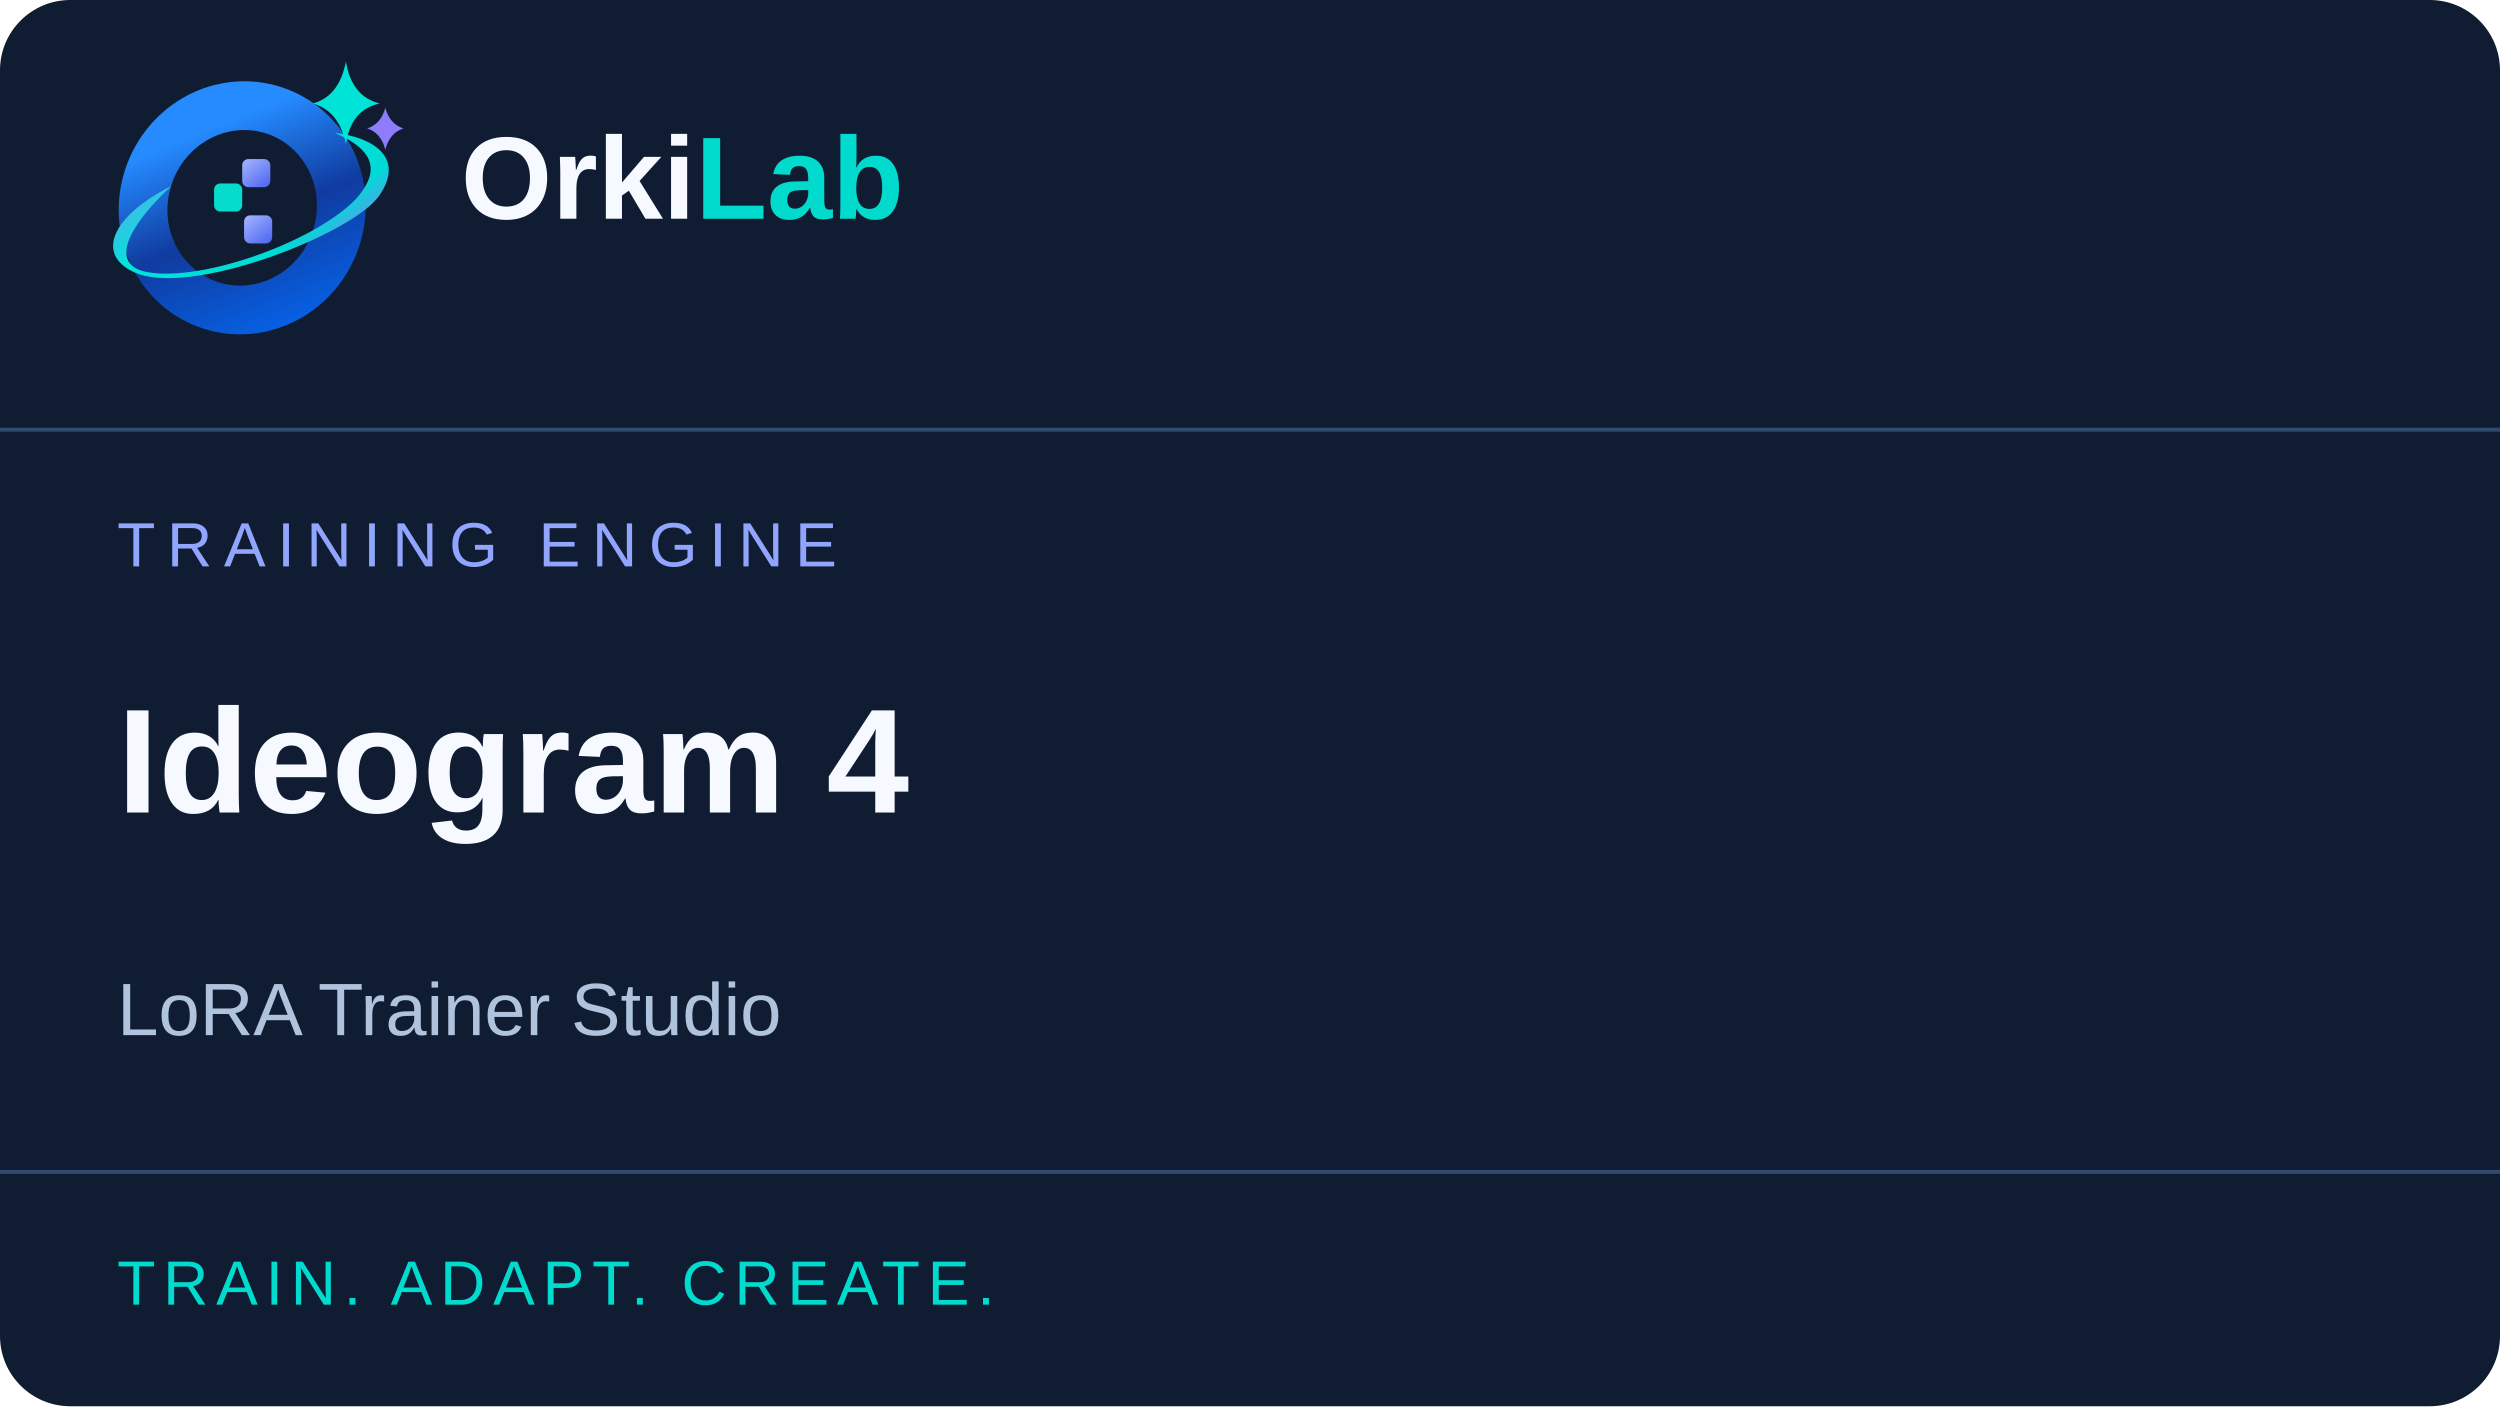
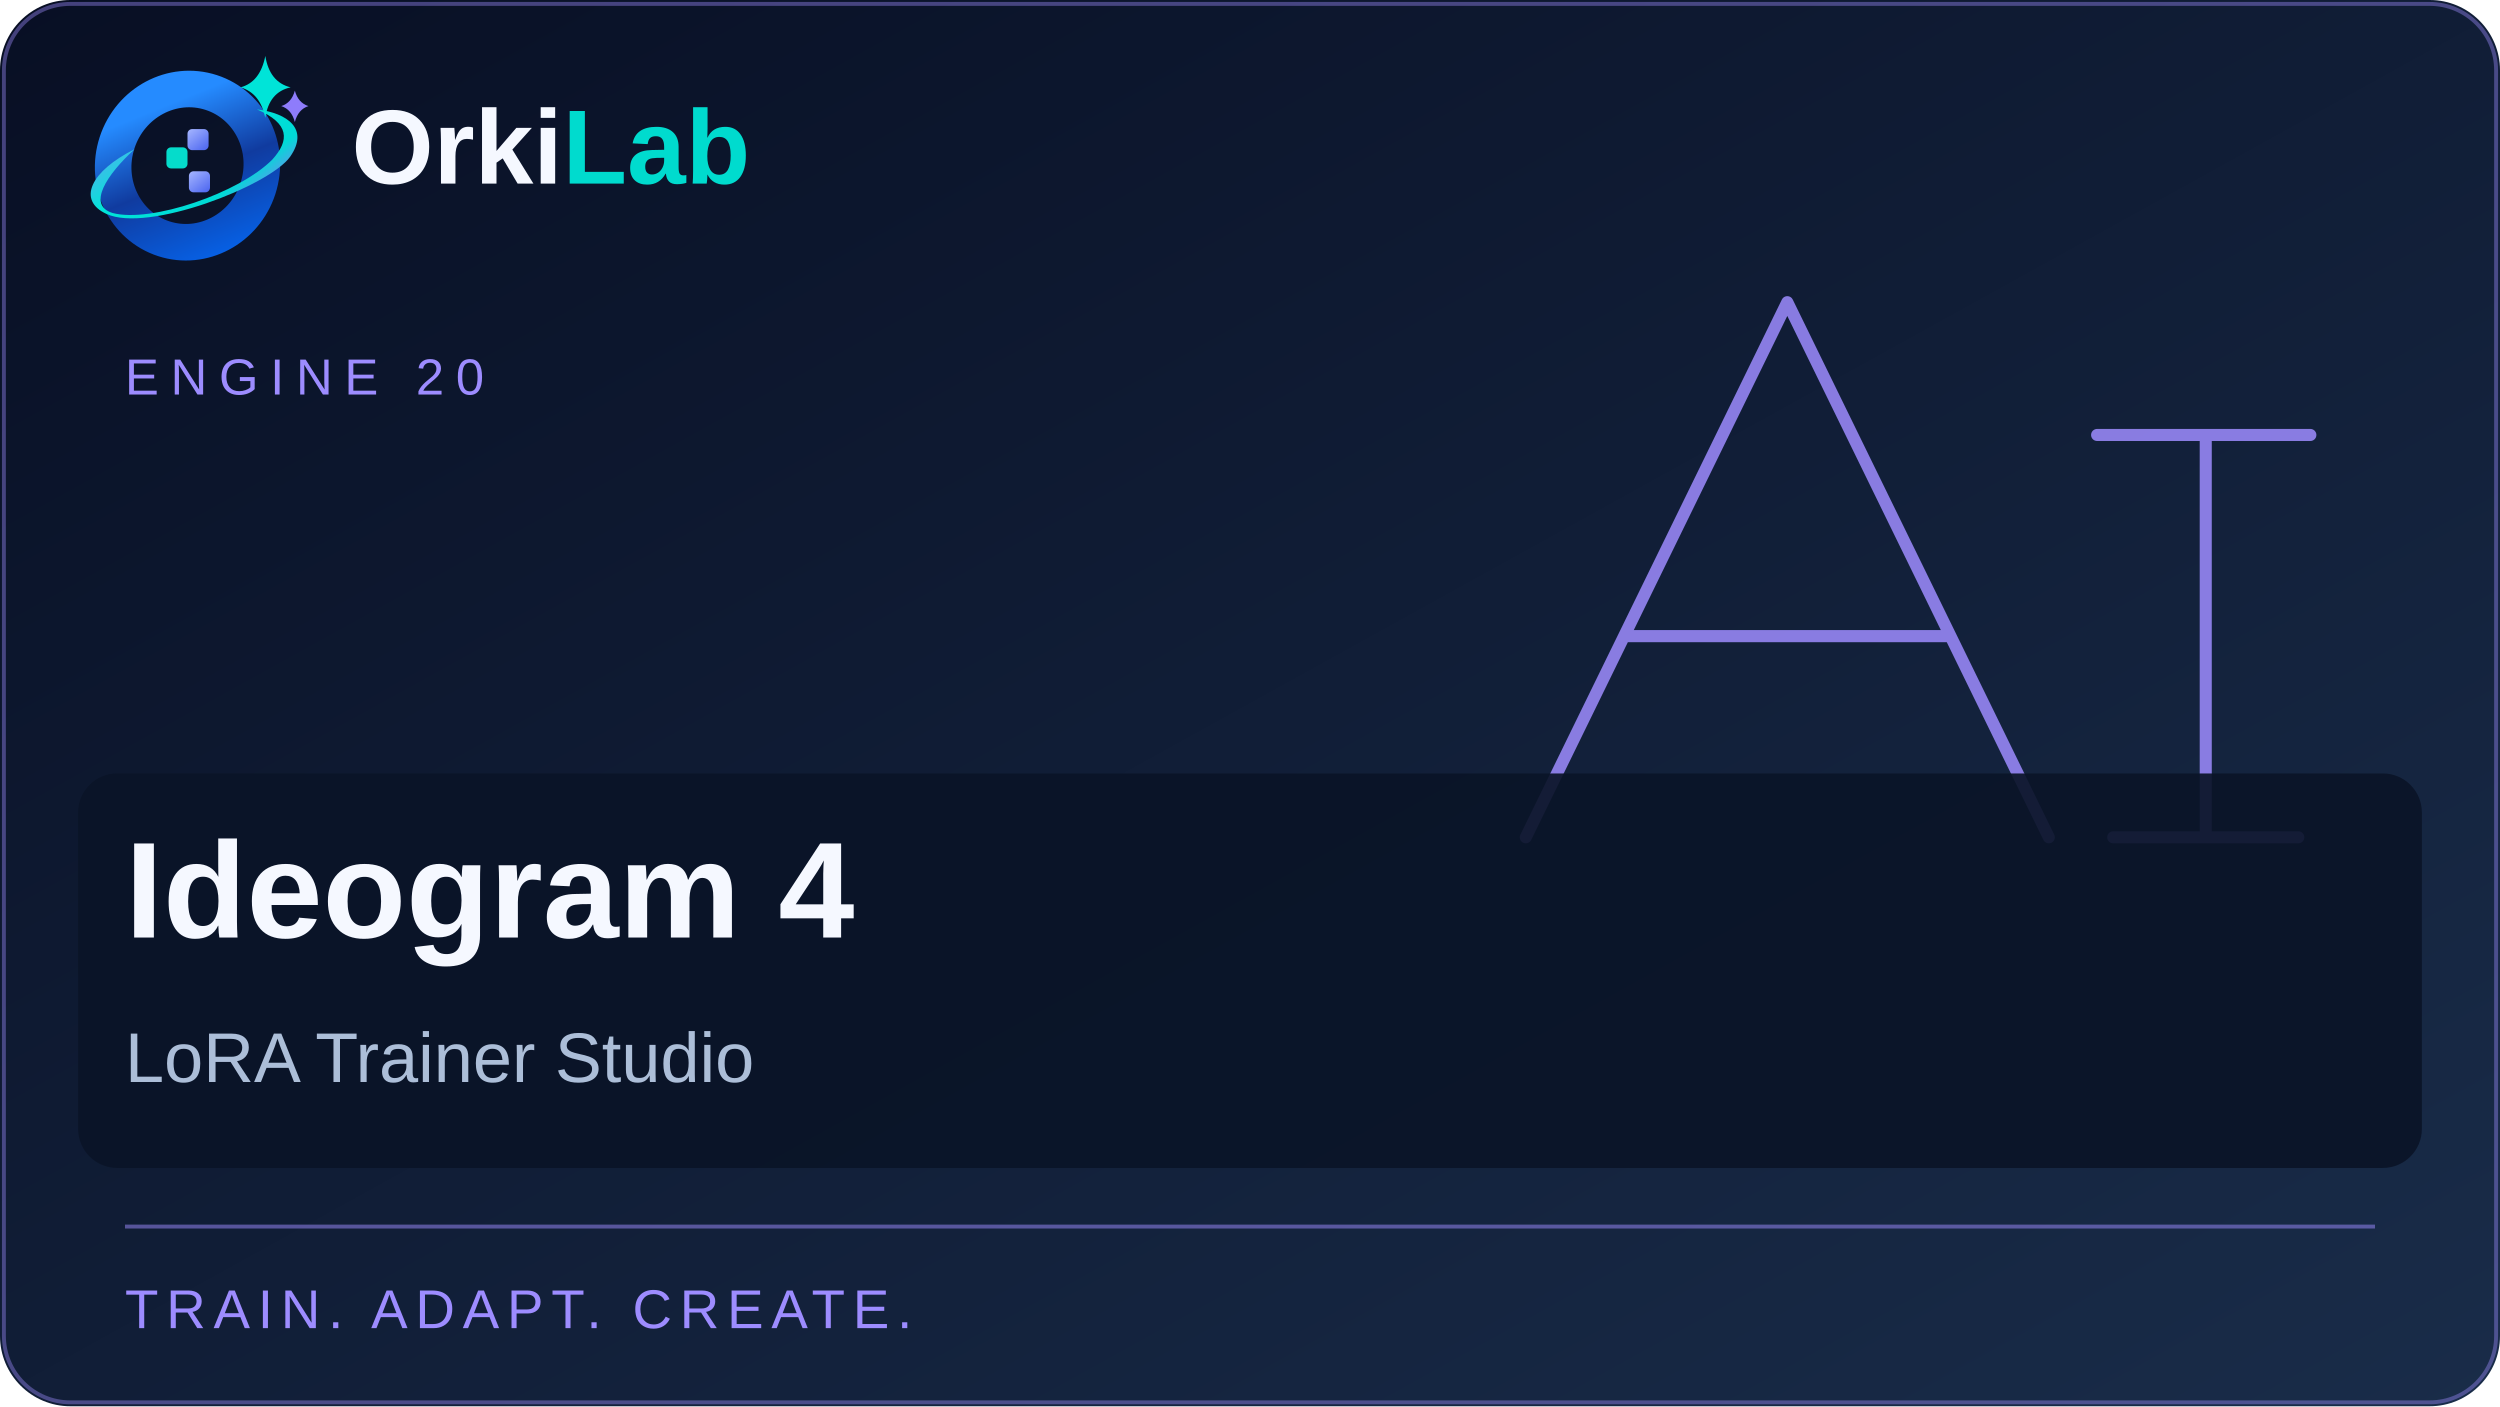
- <svg xmlns="http://www.w3.org/2000/svg" viewBox="0 0 640 360">
-   <rect width="640" height="360" rx="18" fill="#101C31" />
-   <path d="M0 110H640M0 300H640" stroke="#304B70" />
-   <g transform="translate(22 10) scale(.16)">
+ <svg xmlns="http://www.w3.org/2000/svg" width="640" height="360" viewBox="0 0 640 360">
+   <defs>
+     <linearGradient id="panel" x2="1" y2="1">
+       <stop stop-color="#080F24" />
+       <stop offset="1" stop-color="#192C49" />
+     </linearGradient>
+   </defs>
+   <rect width="640" height="360" rx="18" fill="url(#panel)" />
+   <rect x="1" y="1" width="638" height="358" rx="17" fill="none" stroke="#9D8CFF" stroke-opacity=".4" />
+   <g transform="translate(18 10) scale(.12)">
    <defs>
      <linearGradient id="bg" x2="1" y2="1">
        <stop stop-color="#070D25" />
        <stop offset="1" stop-color="#101E3C" />
      </linearGradient>
      <linearGradient id="ring" x1=".2" y1=".2" x2=".85" y2="1">
        <stop stop-color="#258BFF" />
        <stop offset=".48" stop-color="#103B9F" />
        <stop offset="1" stop-color="#075FE2" />
      </linearGradient>
      <linearGradient id="orbit" x2="1" y2=".65">
        <stop stop-color="#9683FF" />
        <stop offset=".46" stop-color="#00E5D8" />
        <stop offset=".8" stop-color="#00DAD6" />
        <stop offset="1" stop-color="#8B79F7" />
      </linearGradient>
      <linearGradient id="tile" x2=".8" y2="1">
        <stop stop-color="#A6B6FF" />
        <stop offset="1" stop-color="#526BF1" />
      </linearGradient>
      <pattern id="grid" width="40" height="40" patternUnits="userSpaceOnUse">
        <path d="M40 0H0V40" stroke="#8FB7E0" stroke-opacity=".055" fill="none" />
      </pattern>
    </defs>
    <g>
      <ellipse cx="250" cy="270" rx="158" ry="164" transform="rotate(18 250 270)" fill="none" stroke="url(#ring)" stroke-width="78" />
      <rect x="250" y="192" width="45" height="45" rx="10" fill="url(#tile)" />
      <rect x="205" y="231" width="45" height="45" rx="10" fill="#05DCCB" />
      <rect x="253" y="282" width="45" height="45" rx="10" fill="url(#tile)" />
      <path d="M137 235C43 282 14 344 77 373C165 414 425 313 469 251C510 192 464 158 398 150C468 180 468 216 431 257C361 328 172 393 90 371C35 354 78 289 137 235Z" fill="url(#orbit)" />
      <path d="M416 36Q425 92 470 103Q424 113 416 168Q405 115 363 103Q405 92 416 36Z" fill="#00E4D8" />
      <path d="M479 110Q486 136 508 143Q486 150 479 177Q472 150 450 143Q472 136 479 110Z" fill="#8E7CFB" />
    </g>
  </g>
-   <text x="118" y="56" font-family="Arial,sans-serif" font-size="30" font-weight="bold" fill="#F6F9FF">Orki<tspan fill="#00DBCE">Lab</tspan>
+   <text x="90" y="47" fill="#F5F8FF" font-family="Arial,sans-serif" font-size="27" font-weight="bold">Orki<tspan fill="#00DBCE">Lab</tspan>
  </text>
-   <g font-family="Arial,sans-serif">
-     <text x="30" y="145" font-size="16" letter-spacing="3" fill="#91A5FF">TRAINING ENGINE</text>
-     <text x="30" y="208" font-size="38" font-weight="bold" fill="#F6F9FF">Ideogram 4</text>
-     <text x="30" y="265" font-size="19" fill="#AFC3DD">LoRA Trainer Studio</text>
-     <text x="30" y="334" font-size="16" letter-spacing="2" fill="#00DBCE">TRAIN. ADAPT. CREATE.</text>
+   <text x="32" y="101" fill="#9D8CFF" font-family="Arial,sans-serif" font-size="13" letter-spacing="3">ENGINE 20</text>
+   <g transform="translate(370 65) scale(1.03)" opacity=".85">
+     <g stroke="#9D8CFF" stroke-width="3" fill="none" stroke-linecap="round" stroke-linejoin="round">
+       <path d="M20 145L85 12L150 145M45 95H125M162 45H215M189 45V145M166 145H212" />
+     </g>
  </g>
+   <rect x="20" y="198" width="600" height="101" rx="10" fill="#0A1428" fill-opacity=".92" />
+   <text x="32" y="240" fill="#F5F8FF" font-family="Arial,sans-serif" font-size="35" font-weight="bold">Ideogram 4</text>
+   <text x="32" y="277" fill="#ACBED8" font-family="Arial,sans-serif" font-size="18">LoRA Trainer Studio</text>
+   <path d="M32 314H608" stroke="#9D8CFF" opacity=".5" />
+   <text x="32" y="340" fill="#9D8CFF" font-family="Arial,sans-serif" font-size="14" letter-spacing="2">TRAIN. ADAPT. CREATE.</text>
</svg>
